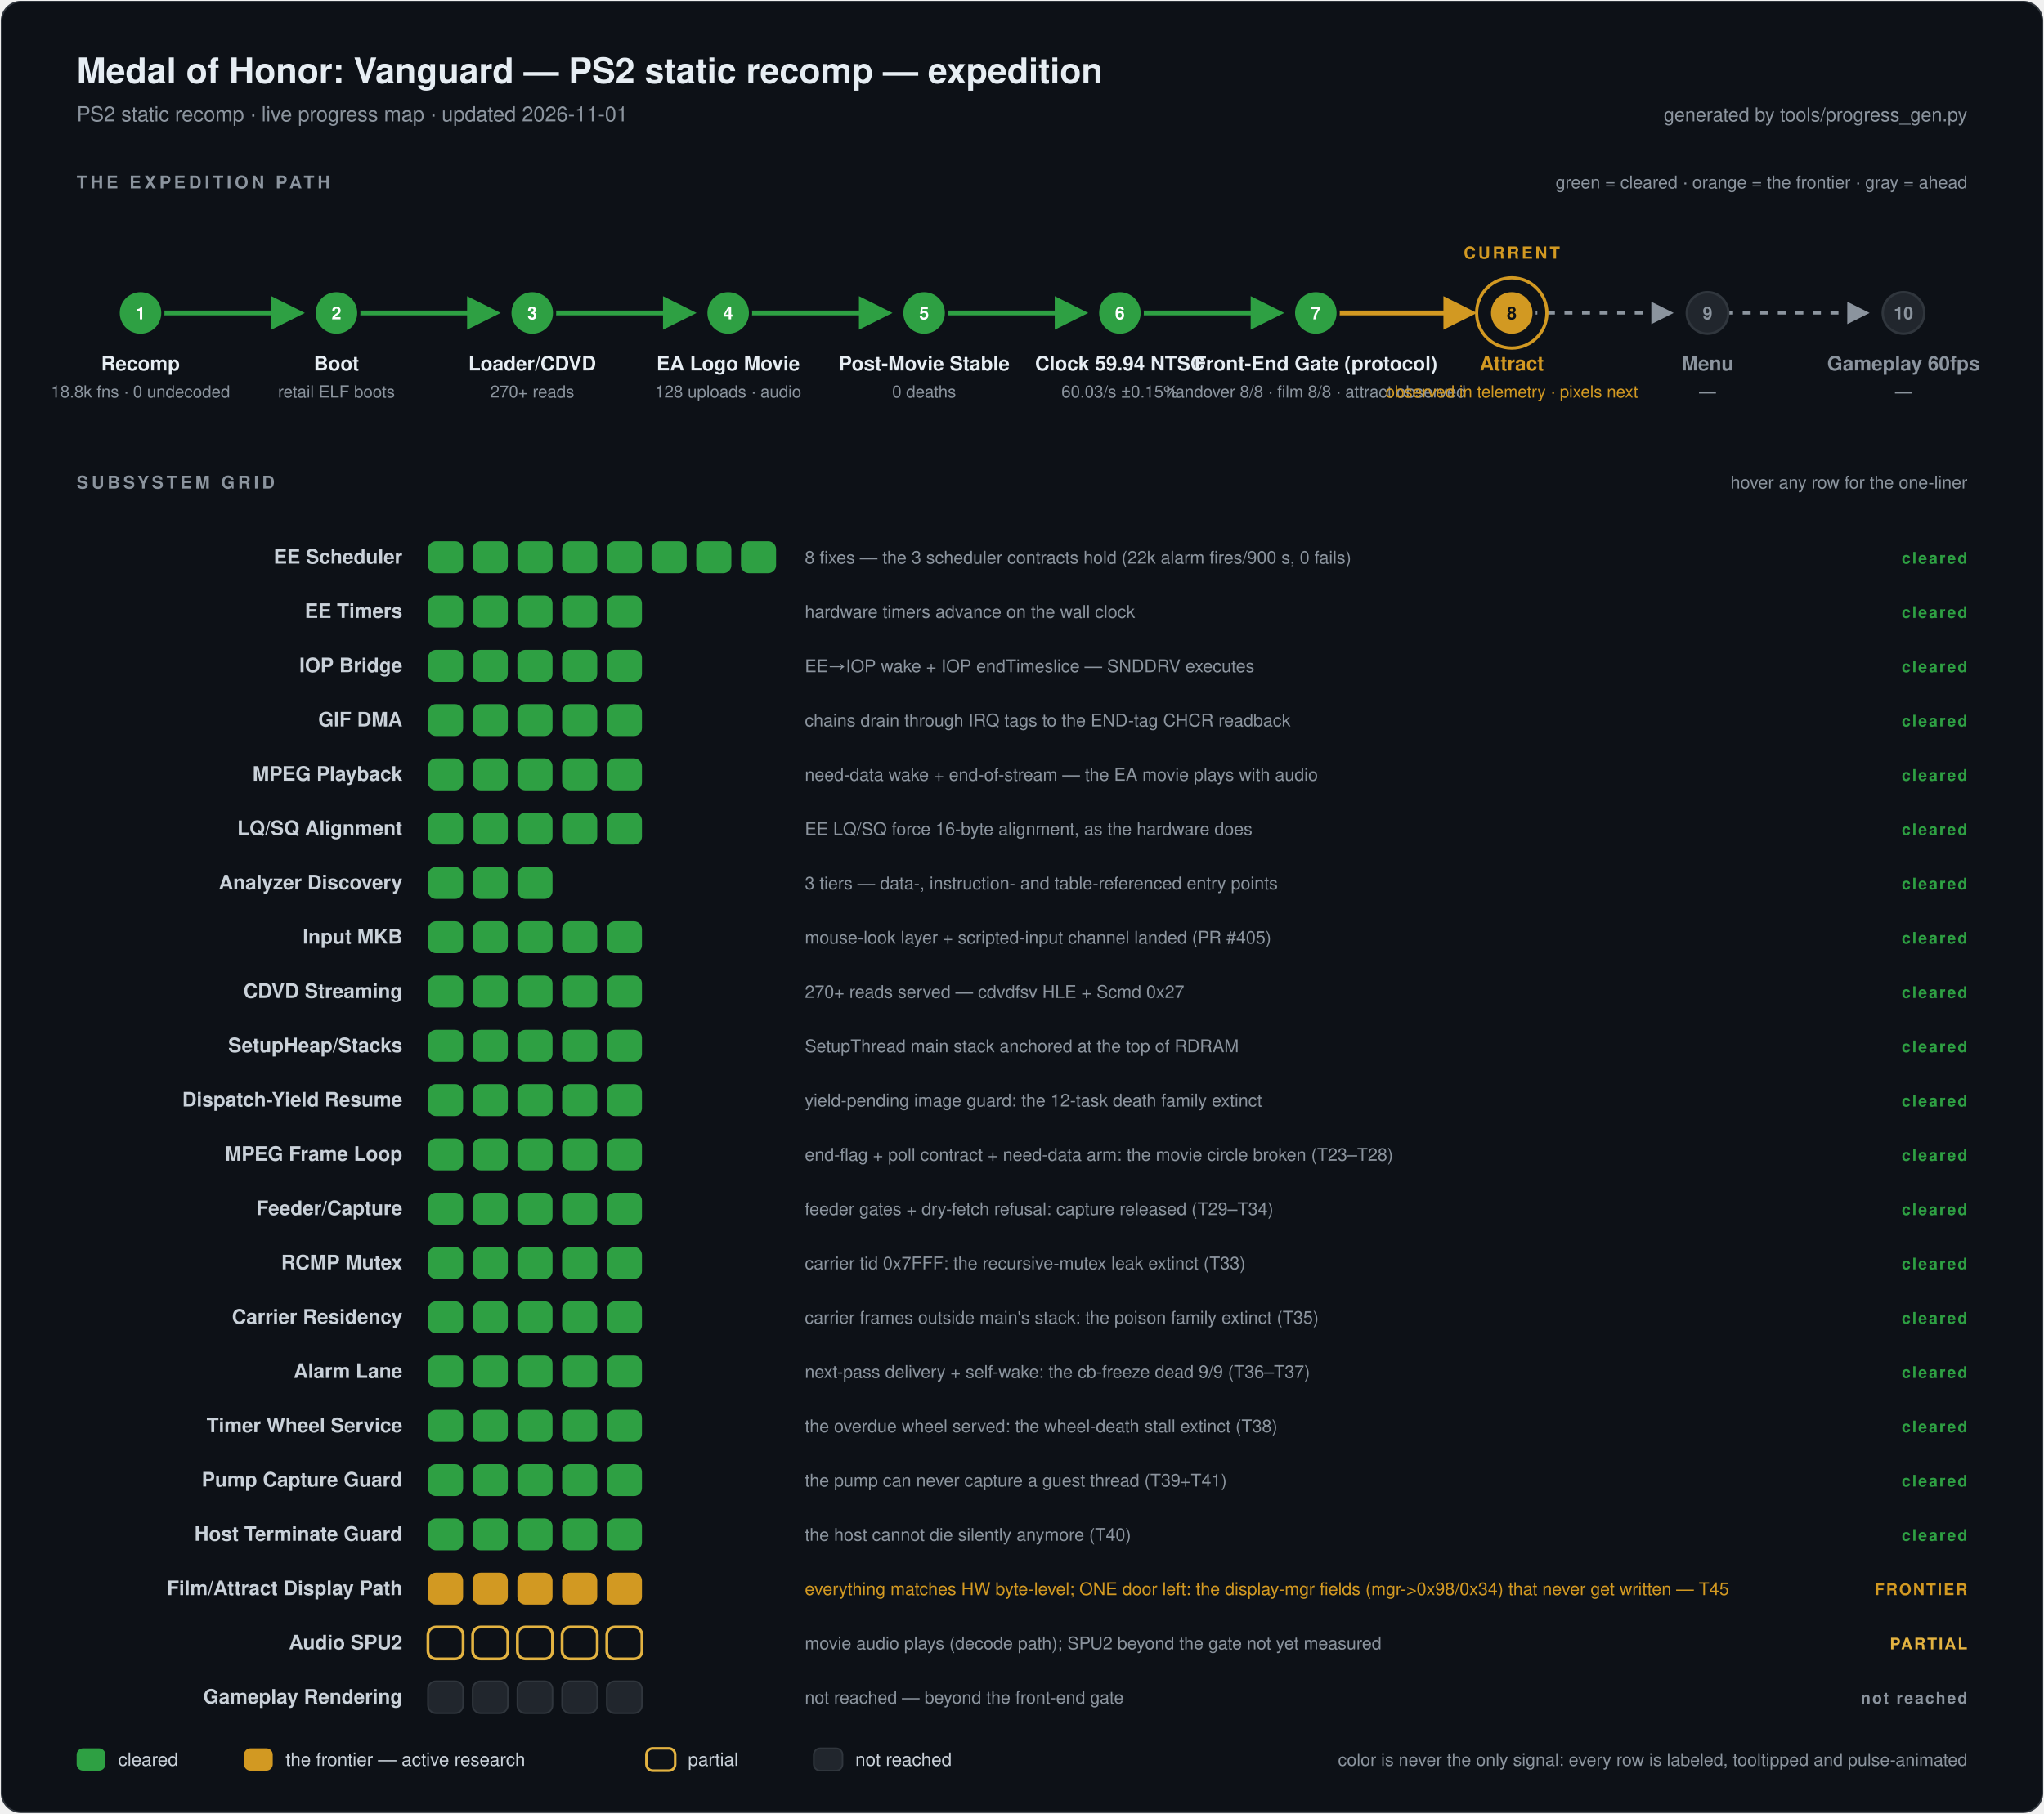
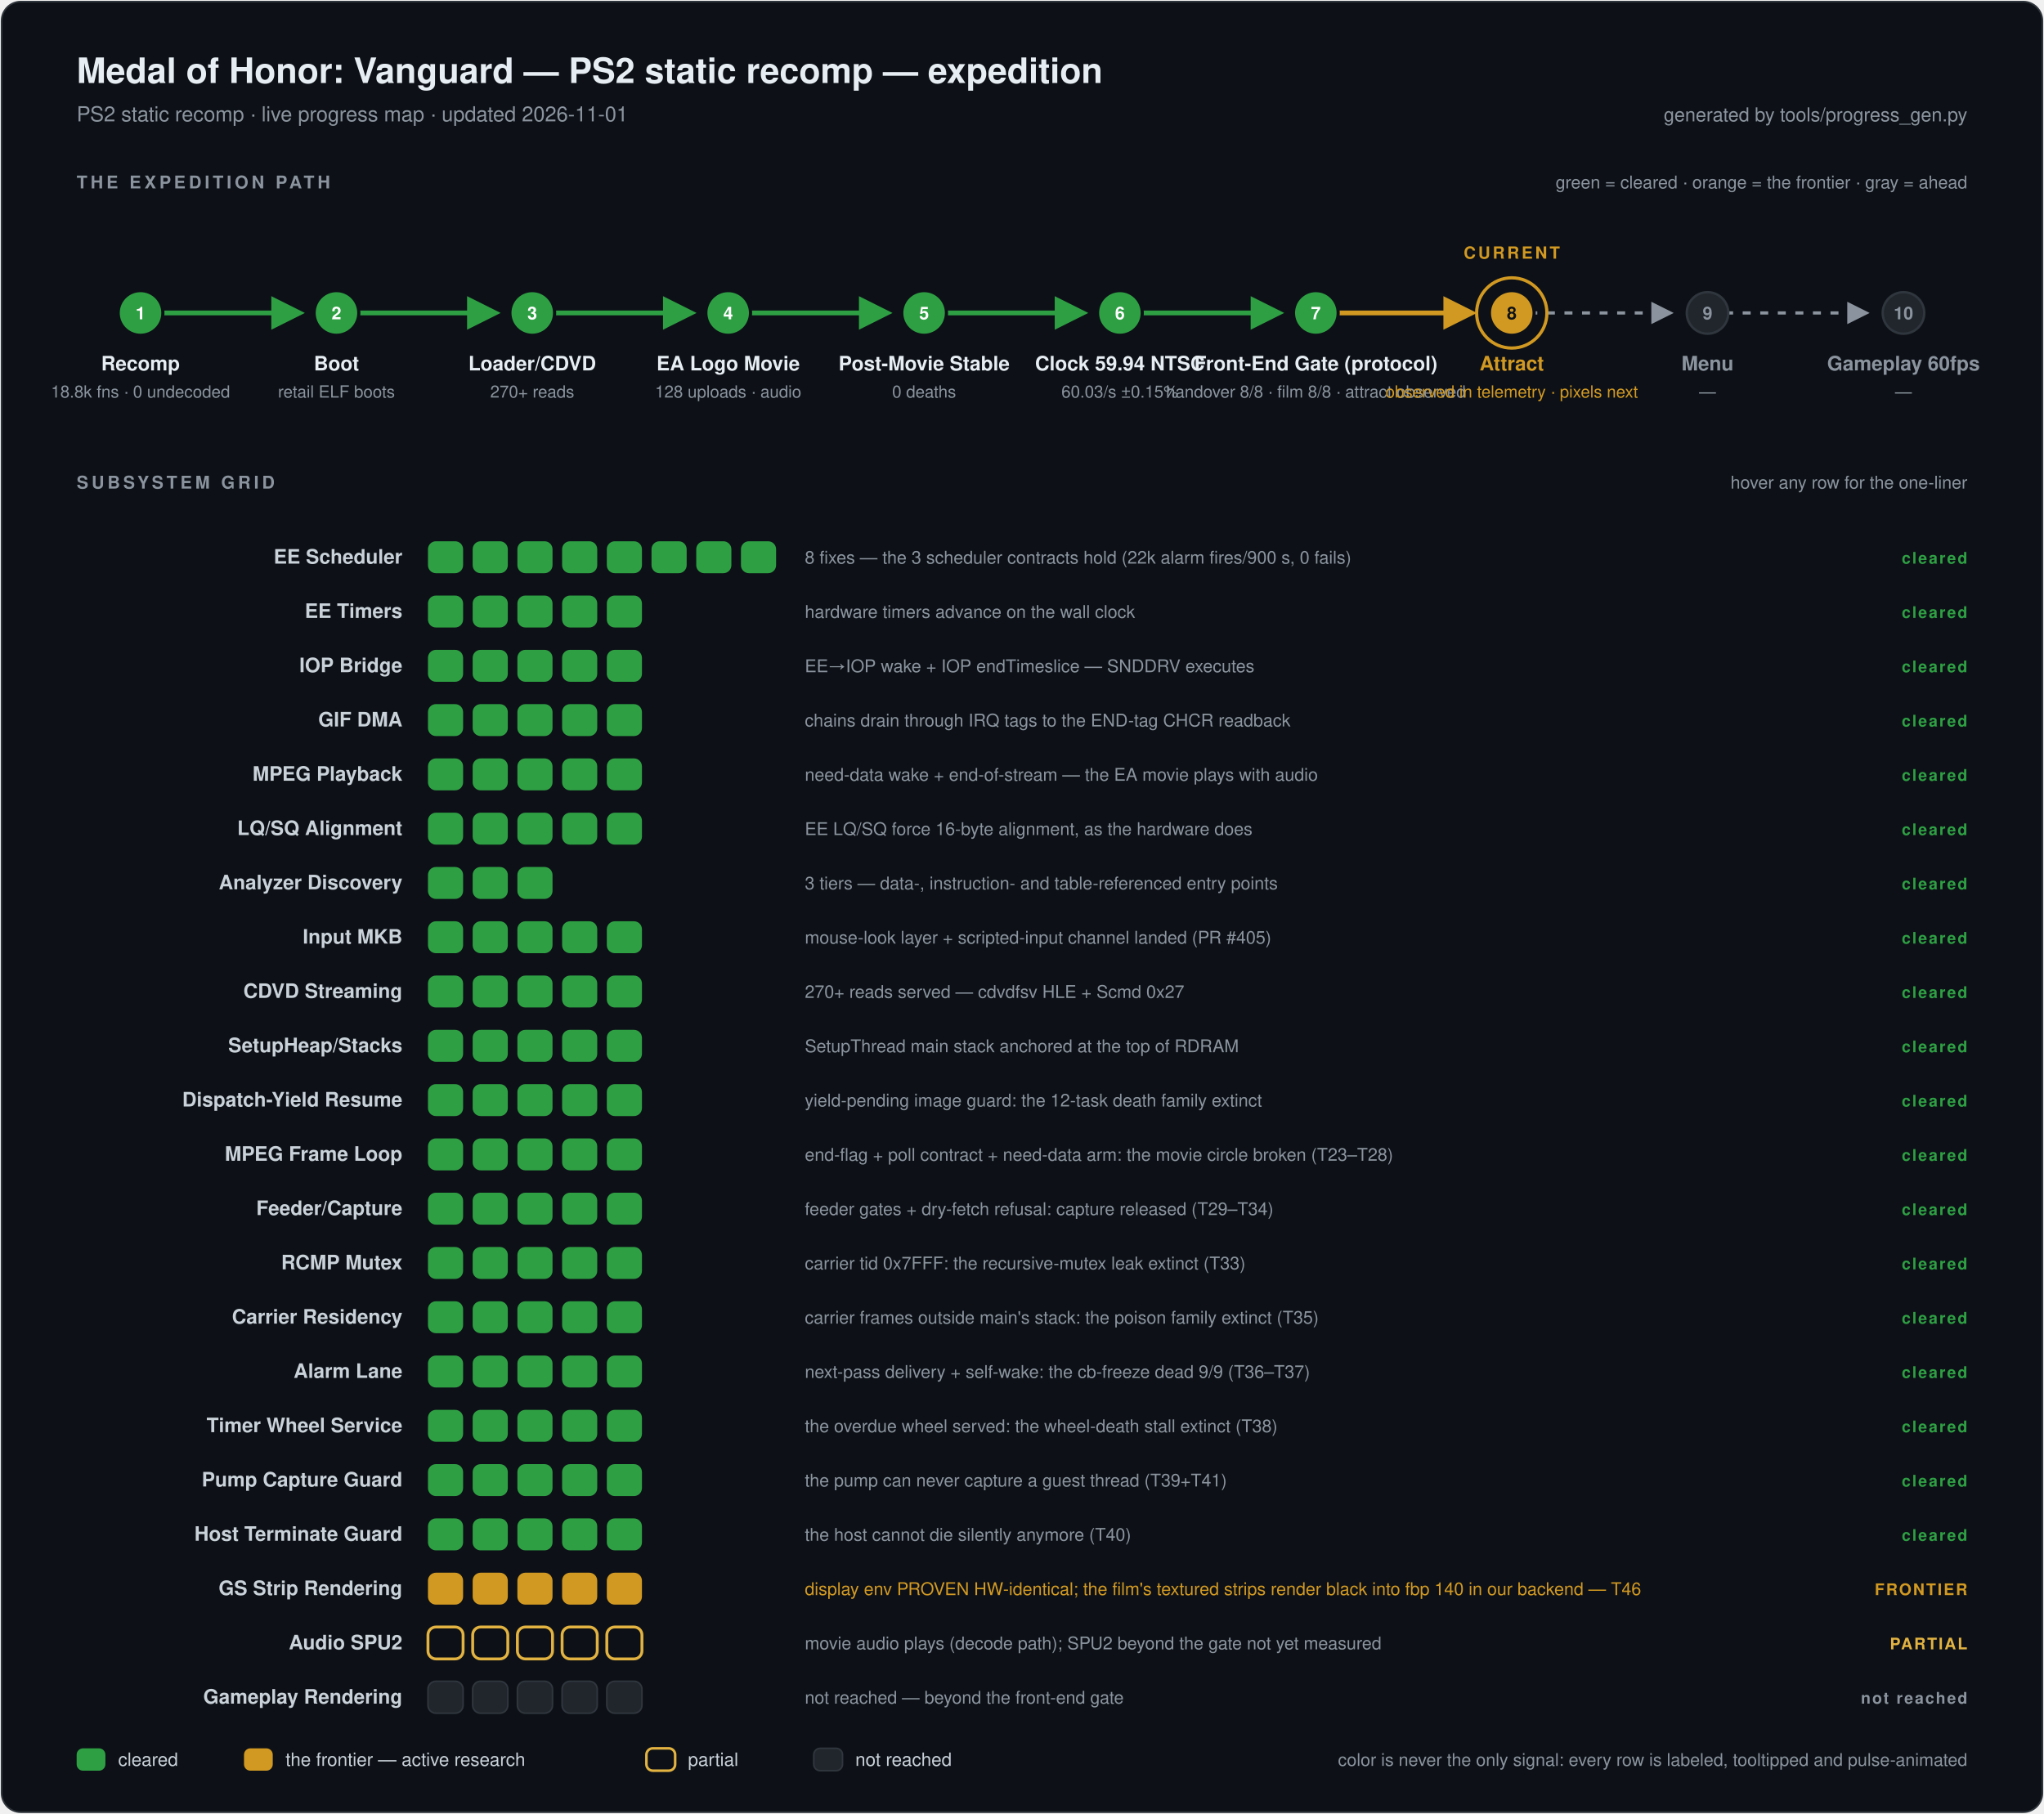
<svg xmlns="http://www.w3.org/2000/svg" viewBox="0 0 1280 1136" width="1280" height="1136" role="img" aria-label="Progress map: expedition path with 6 of 10 stages cleared, currently at the Front-End Gate, and a subsystem grid">
  <style>
.pulse{animation:vgpulse 2.2s ease-in-out infinite}
.pulse2{animation:vgpulse 2.2s ease-in-out .28s infinite}
.pulse3{animation:vgpulse 2.2s ease-in-out .56s infinite}
.pulse4{animation:vgpulse 2.2s ease-in-out .84s infinite}
@keyframes vgpulse{0%,100%{opacity:1}50%{opacity:.32}}
@media (prefers-reduced-motion:reduce){.pulse,.pulse2,.pulse3,.pulse4{animation:none}}
</style>
  <rect x="1" y="1" width="1278" height="1134" rx="12" fill="#0d1117" stroke="#30363d" />
  <text x="48" y="52" fill="#e6edf3" font-size="22" font-weight="700" font-family="ui-sans-serif, system-ui, 'Segoe UI', Helvetica, Arial, sans-serif">Medal of Honor: Vanguard — PS2 static recomp — expedition</text>
  <text x="48" y="76" fill="#8b949e" font-size="13" font-family="ui-sans-serif, system-ui, 'Segoe UI', Helvetica, Arial, sans-serif">PS2 static recomp · live progress map · updated 2026-11-01</text>
  <text x="1232" y="76" fill="#8b949e" font-size="12" text-anchor="end" font-family="ui-sans-serif, system-ui, 'Segoe UI', Helvetica, Arial, sans-serif">generated by tools/progress_gen.py</text>
  <text x="48" y="118" fill="#8b949e" font-size="11" font-weight="700" letter-spacing="2" font-family="ui-sans-serif, system-ui, 'Segoe UI', Helvetica, Arial, sans-serif">THE EXPEDITION PATH</text>
  <text x="1232" y="118" fill="#8b949e" font-size="11" text-anchor="end" font-family="ui-sans-serif, system-ui, 'Segoe UI', Helvetica, Arial, sans-serif">green = cleared · orange = the frontier · gray = ahead</text>
  <defs>
    <marker id="ag" viewBox="0 0 10 10" refX="8" refY="5" markerWidth="7" markerHeight="7" orient="auto-start-reverse">
      <path d="M0,0 L10,5 L0,10 z" fill="#2ea043" />
    </marker>
    <marker id="ao" viewBox="0 0 10 10" refX="8" refY="5" markerWidth="7" markerHeight="7" orient="auto-start-reverse">
      <path d="M0,0 L10,5 L0,10 z" fill="#d29922" />
    </marker>
    <marker id="am" viewBox="0 0 10 10" refX="8" refY="5" markerWidth="7" markerHeight="7" orient="auto-start-reverse">
      <path d="M0,0 L10,5 L0,10 z" fill="#8b949e" />
    </marker>
  </defs>
  <line x1="88.0" y1="196" x2="186.7" y2="196" stroke="#2ea043" stroke-width="3" marker-end="url(#ag)" />
  <line x1="210.7" y1="196" x2="309.3" y2="196" stroke="#2ea043" stroke-width="3" marker-end="url(#ag)" />
  <line x1="333.3" y1="196" x2="432.0" y2="196" stroke="#2ea043" stroke-width="3" marker-end="url(#ag)" />
  <line x1="456.0" y1="196" x2="554.7" y2="196" stroke="#2ea043" stroke-width="3" marker-end="url(#ag)" />
  <line x1="578.7" y1="196" x2="677.3" y2="196" stroke="#2ea043" stroke-width="3" marker-end="url(#ag)" />
  <line x1="701.3" y1="196" x2="800.0" y2="196" stroke="#2ea043" stroke-width="3" marker-end="url(#ag)" />
  <line x1="824.0" y1="196" x2="920.7" y2="196" stroke="#d29922" stroke-width="3" marker-end="url(#ao)" />
  <line x1="946.7" y1="196" x2="1045.3" y2="196" stroke="#8b949e" stroke-width="2" stroke-dasharray="5 6" marker-end="url(#am)" />
  <line x1="1069.3" y1="196" x2="1168.0" y2="196" stroke="#8b949e" stroke-width="2" stroke-dasharray="5 6" marker-end="url(#am)" />
  <g>
    <circle cx="88.0" cy="196" r="15" fill="#0d1117" />
    <circle cx="88.0" cy="196" r="13" fill="#2ea043" />
    <text x="88.0" y="200.0" fill="#ffffff" font-size="11" font-weight="700" text-anchor="middle" font-family="ui-sans-serif, system-ui, 'Segoe UI', Helvetica, Arial, sans-serif">1</text>
  </g>
  <text x="88.0" y="232" fill="#e6edf3" font-size="12.5" font-weight="600" text-anchor="middle" font-family="ui-sans-serif, system-ui, 'Segoe UI', Helvetica, Arial, sans-serif">Recomp</text>
  <text x="88.0" y="249" fill="#8b949e" font-size="10.5" text-anchor="middle" font-family="ui-sans-serif, system-ui, 'Segoe UI', Helvetica, Arial, sans-serif">18.8k fns · 0 undecoded</text>
  <g>
    <circle cx="210.7" cy="196" r="15" fill="#0d1117" />
    <circle cx="210.7" cy="196" r="13" fill="#2ea043" />
    <text x="210.7" y="200.0" fill="#ffffff" font-size="11" font-weight="700" text-anchor="middle" font-family="ui-sans-serif, system-ui, 'Segoe UI', Helvetica, Arial, sans-serif">2</text>
  </g>
  <text x="210.7" y="232" fill="#e6edf3" font-size="12.5" font-weight="600" text-anchor="middle" font-family="ui-sans-serif, system-ui, 'Segoe UI', Helvetica, Arial, sans-serif">Boot</text>
  <text x="210.7" y="249" fill="#8b949e" font-size="10.5" text-anchor="middle" font-family="ui-sans-serif, system-ui, 'Segoe UI', Helvetica, Arial, sans-serif">retail ELF boots</text>
  <g>
    <circle cx="333.3" cy="196" r="15" fill="#0d1117" />
    <circle cx="333.3" cy="196" r="13" fill="#2ea043" />
    <text x="333.3" y="200.0" fill="#ffffff" font-size="11" font-weight="700" text-anchor="middle" font-family="ui-sans-serif, system-ui, 'Segoe UI', Helvetica, Arial, sans-serif">3</text>
  </g>
  <text x="333.3" y="232" fill="#e6edf3" font-size="12.5" font-weight="600" text-anchor="middle" font-family="ui-sans-serif, system-ui, 'Segoe UI', Helvetica, Arial, sans-serif">Loader/CDVD</text>
  <text x="333.3" y="249" fill="#8b949e" font-size="10.5" text-anchor="middle" font-family="ui-sans-serif, system-ui, 'Segoe UI', Helvetica, Arial, sans-serif">270+ reads</text>
  <g>
    <circle cx="456.0" cy="196" r="15" fill="#0d1117" />
    <circle cx="456.0" cy="196" r="13" fill="#2ea043" />
    <text x="456.0" y="200.0" fill="#ffffff" font-size="11" font-weight="700" text-anchor="middle" font-family="ui-sans-serif, system-ui, 'Segoe UI', Helvetica, Arial, sans-serif">4</text>
  </g>
  <text x="456.0" y="232" fill="#e6edf3" font-size="12.5" font-weight="600" text-anchor="middle" font-family="ui-sans-serif, system-ui, 'Segoe UI', Helvetica, Arial, sans-serif">EA Logo Movie</text>
  <text x="456.0" y="249" fill="#8b949e" font-size="10.5" text-anchor="middle" font-family="ui-sans-serif, system-ui, 'Segoe UI', Helvetica, Arial, sans-serif">128 uploads · audio</text>
  <g>
    <circle cx="578.7" cy="196" r="15" fill="#0d1117" />
    <circle cx="578.7" cy="196" r="13" fill="#2ea043" />
    <text x="578.7" y="200.0" fill="#ffffff" font-size="11" font-weight="700" text-anchor="middle" font-family="ui-sans-serif, system-ui, 'Segoe UI', Helvetica, Arial, sans-serif">5</text>
  </g>
  <text x="578.7" y="232" fill="#e6edf3" font-size="12.5" font-weight="600" text-anchor="middle" font-family="ui-sans-serif, system-ui, 'Segoe UI', Helvetica, Arial, sans-serif">Post-Movie Stable</text>
  <text x="578.7" y="249" fill="#8b949e" font-size="10.5" text-anchor="middle" font-family="ui-sans-serif, system-ui, 'Segoe UI', Helvetica, Arial, sans-serif">0 deaths</text>
  <g>
    <circle cx="701.3" cy="196" r="15" fill="#0d1117" />
    <circle cx="701.3" cy="196" r="13" fill="#2ea043" />
    <text x="701.3" y="200.0" fill="#ffffff" font-size="11" font-weight="700" text-anchor="middle" font-family="ui-sans-serif, system-ui, 'Segoe UI', Helvetica, Arial, sans-serif">6</text>
  </g>
  <text x="701.3" y="232" fill="#e6edf3" font-size="12.5" font-weight="600" text-anchor="middle" font-family="ui-sans-serif, system-ui, 'Segoe UI', Helvetica, Arial, sans-serif">Clock 59.94 NTSC</text>
  <text x="701.3" y="249" fill="#8b949e" font-size="10.5" text-anchor="middle" font-family="ui-sans-serif, system-ui, 'Segoe UI', Helvetica, Arial, sans-serif">60.03/s ±0.15%</text>
  <g>
    <circle cx="824.0" cy="196" r="15" fill="#0d1117" />
    <circle cx="824.0" cy="196" r="13" fill="#2ea043" />
    <text x="824.0" y="200.0" fill="#ffffff" font-size="11" font-weight="700" text-anchor="middle" font-family="ui-sans-serif, system-ui, 'Segoe UI', Helvetica, Arial, sans-serif">7</text>
  </g>
  <text x="824.0" y="232" fill="#e6edf3" font-size="12.5" font-weight="600" text-anchor="middle" font-family="ui-sans-serif, system-ui, 'Segoe UI', Helvetica, Arial, sans-serif">Front-End Gate (protocol)</text>
  <text x="824.0" y="249" fill="#8b949e" font-size="10.5" text-anchor="middle" font-family="ui-sans-serif, system-ui, 'Segoe UI', Helvetica, Arial, sans-serif">handover 8/8 · film 8/8 · attract observed</text>
  <g>
    <circle cx="946.7" cy="196" r="22" fill="none" stroke="#d29922" stroke-width="2" class="pulse" />
    <circle cx="946.7" cy="196" r="15" fill="#0d1117" />
    <circle cx="946.7" cy="196" r="13" fill="#d29922" />
    <text x="946.7" y="200.0" fill="#0d1117" font-size="11" font-weight="700" text-anchor="middle" font-family="ui-sans-serif, system-ui, 'Segoe UI', Helvetica, Arial, sans-serif">8</text>
  </g>
  <text x="946.7" y="162" fill="#d29922" font-size="10.5" font-weight="700" letter-spacing="1.5" text-anchor="middle" font-family="ui-sans-serif, system-ui, 'Segoe UI', Helvetica, Arial, sans-serif" class="pulse">CURRENT</text>
  <text x="946.7" y="232" fill="#d29922" font-size="12.5" font-weight="600" text-anchor="middle" font-family="ui-sans-serif, system-ui, 'Segoe UI', Helvetica, Arial, sans-serif">Attract</text>
  <text x="946.7" y="249" fill="#d29922" font-size="10.5" text-anchor="middle" font-family="ui-sans-serif, system-ui, 'Segoe UI', Helvetica, Arial, sans-serif">observed in telemetry · pixels next</text>
  <g>
    <circle cx="1069.3" cy="196" r="13" fill="#21262d" stroke="#30363d" stroke-width="1.5" />
    <text x="1069.3" y="200.0" fill="#8b949e" font-size="11" font-weight="700" text-anchor="middle" font-family="ui-sans-serif, system-ui, 'Segoe UI', Helvetica, Arial, sans-serif">9</text>
  </g>
  <text x="1069.3" y="232" fill="#8b949e" font-size="12.5" font-weight="600" text-anchor="middle" font-family="ui-sans-serif, system-ui, 'Segoe UI', Helvetica, Arial, sans-serif">Menu</text>
  <text x="1069.3" y="249" fill="#8b949e" font-size="10.5" text-anchor="middle" font-family="ui-sans-serif, system-ui, 'Segoe UI', Helvetica, Arial, sans-serif">—</text>
  <g>
    <circle cx="1192.0" cy="196" r="13" fill="#21262d" stroke="#30363d" stroke-width="1.5" />
    <text x="1192.0" y="200.0" fill="#8b949e" font-size="11" font-weight="700" text-anchor="middle" font-family="ui-sans-serif, system-ui, 'Segoe UI', Helvetica, Arial, sans-serif">10</text>
  </g>
  <text x="1192.0" y="232" fill="#8b949e" font-size="12.5" font-weight="600" text-anchor="middle" font-family="ui-sans-serif, system-ui, 'Segoe UI', Helvetica, Arial, sans-serif">Gameplay 60fps</text>
  <text x="1192.0" y="249" fill="#8b949e" font-size="10.5" text-anchor="middle" font-family="ui-sans-serif, system-ui, 'Segoe UI', Helvetica, Arial, sans-serif">—</text>
  <text x="48" y="306" fill="#8b949e" font-size="11" font-weight="700" letter-spacing="2" font-family="ui-sans-serif, system-ui, 'Segoe UI', Helvetica, Arial, sans-serif">SUBSYSTEM GRID</text>
  <text x="1232" y="306" fill="#8b949e" font-size="11" text-anchor="end" font-family="ui-sans-serif, system-ui, 'Segoe UI', Helvetica, Arial, sans-serif">hover any row for the one-liner</text>
  <g>
    <text x="252" y="353.0" fill="#c9d1d9" font-size="12.5" font-weight="600" text-anchor="end" font-family="ui-sans-serif, system-ui, 'Segoe UI', Helvetica, Arial, sans-serif">EE Scheduler</text>
    <rect x="268" y="339.0" width="22" height="20" rx="5" fill="#2ea043" />
    <rect x="296" y="339.0" width="22" height="20" rx="5" fill="#2ea043" />
    <rect x="324" y="339.0" width="22" height="20" rx="5" fill="#2ea043" />
    <rect x="352" y="339.0" width="22" height="20" rx="5" fill="#2ea043" />
    <rect x="380" y="339.0" width="22" height="20" rx="5" fill="#2ea043" />
    <rect x="408" y="339.0" width="22" height="20" rx="5" fill="#2ea043" />
    <rect x="436" y="339.0" width="22" height="20" rx="5" fill="#2ea043" />
    <rect x="464" y="339.0" width="22" height="20" rx="5" fill="#2ea043" />
    <text x="504" y="353.0" fill="#8b949e" font-size="11" font-family="ui-sans-serif, system-ui, 'Segoe UI', Helvetica, Arial, sans-serif">8 fixes — the 3 scheduler contracts hold (22k alarm fires/900 s, 0 fails)</text>
    <text x="1232" y="353.0" fill="#2ea043" font-size="10" font-weight="600" letter-spacing="1" text-anchor="end" font-family="ui-sans-serif, system-ui, 'Segoe UI', Helvetica, Arial, sans-serif">cleared</text>
  </g>
  <g>
    <text x="252" y="387.0" fill="#c9d1d9" font-size="12.5" font-weight="600" text-anchor="end" font-family="ui-sans-serif, system-ui, 'Segoe UI', Helvetica, Arial, sans-serif">EE Timers</text>
    <rect x="268" y="373.0" width="22" height="20" rx="5" fill="#2ea043" />
    <rect x="296" y="373.0" width="22" height="20" rx="5" fill="#2ea043" />
    <rect x="324" y="373.0" width="22" height="20" rx="5" fill="#2ea043" />
    <rect x="352" y="373.0" width="22" height="20" rx="5" fill="#2ea043" />
    <rect x="380" y="373.0" width="22" height="20" rx="5" fill="#2ea043" />
    <text x="504" y="387.0" fill="#8b949e" font-size="11" font-family="ui-sans-serif, system-ui, 'Segoe UI', Helvetica, Arial, sans-serif">hardware timers advance on the wall clock</text>
    <text x="1232" y="387.0" fill="#2ea043" font-size="10" font-weight="600" letter-spacing="1" text-anchor="end" font-family="ui-sans-serif, system-ui, 'Segoe UI', Helvetica, Arial, sans-serif">cleared</text>
  </g>
  <g>
    <text x="252" y="421.0" fill="#c9d1d9" font-size="12.5" font-weight="600" text-anchor="end" font-family="ui-sans-serif, system-ui, 'Segoe UI', Helvetica, Arial, sans-serif">IOP Bridge</text>
    <rect x="268" y="407.0" width="22" height="20" rx="5" fill="#2ea043" />
    <rect x="296" y="407.0" width="22" height="20" rx="5" fill="#2ea043" />
    <rect x="324" y="407.0" width="22" height="20" rx="5" fill="#2ea043" />
    <rect x="352" y="407.0" width="22" height="20" rx="5" fill="#2ea043" />
    <rect x="380" y="407.0" width="22" height="20" rx="5" fill="#2ea043" />
    <text x="504" y="421.0" fill="#8b949e" font-size="11" font-family="ui-sans-serif, system-ui, 'Segoe UI', Helvetica, Arial, sans-serif">EE→IOP wake + IOP endTimeslice — SNDDRV executes</text>
    <text x="1232" y="421.0" fill="#2ea043" font-size="10" font-weight="600" letter-spacing="1" text-anchor="end" font-family="ui-sans-serif, system-ui, 'Segoe UI', Helvetica, Arial, sans-serif">cleared</text>
  </g>
  <g>
    <text x="252" y="455.0" fill="#c9d1d9" font-size="12.5" font-weight="600" text-anchor="end" font-family="ui-sans-serif, system-ui, 'Segoe UI', Helvetica, Arial, sans-serif">GIF DMA</text>
    <rect x="268" y="441.0" width="22" height="20" rx="5" fill="#2ea043" />
    <rect x="296" y="441.0" width="22" height="20" rx="5" fill="#2ea043" />
    <rect x="324" y="441.0" width="22" height="20" rx="5" fill="#2ea043" />
    <rect x="352" y="441.0" width="22" height="20" rx="5" fill="#2ea043" />
    <rect x="380" y="441.0" width="22" height="20" rx="5" fill="#2ea043" />
    <text x="504" y="455.0" fill="#8b949e" font-size="11" font-family="ui-sans-serif, system-ui, 'Segoe UI', Helvetica, Arial, sans-serif">chains drain through IRQ tags to the END-tag CHCR readback</text>
    <text x="1232" y="455.0" fill="#2ea043" font-size="10" font-weight="600" letter-spacing="1" text-anchor="end" font-family="ui-sans-serif, system-ui, 'Segoe UI', Helvetica, Arial, sans-serif">cleared</text>
  </g>
  <g>
    <text x="252" y="489.0" fill="#c9d1d9" font-size="12.5" font-weight="600" text-anchor="end" font-family="ui-sans-serif, system-ui, 'Segoe UI', Helvetica, Arial, sans-serif">MPEG Playback</text>
    <rect x="268" y="475.0" width="22" height="20" rx="5" fill="#2ea043" />
    <rect x="296" y="475.0" width="22" height="20" rx="5" fill="#2ea043" />
    <rect x="324" y="475.0" width="22" height="20" rx="5" fill="#2ea043" />
    <rect x="352" y="475.0" width="22" height="20" rx="5" fill="#2ea043" />
    <rect x="380" y="475.0" width="22" height="20" rx="5" fill="#2ea043" />
    <text x="504" y="489.0" fill="#8b949e" font-size="11" font-family="ui-sans-serif, system-ui, 'Segoe UI', Helvetica, Arial, sans-serif">need-data wake + end-of-stream — the EA movie plays with audio</text>
    <text x="1232" y="489.0" fill="#2ea043" font-size="10" font-weight="600" letter-spacing="1" text-anchor="end" font-family="ui-sans-serif, system-ui, 'Segoe UI', Helvetica, Arial, sans-serif">cleared</text>
  </g>
  <g>
    <text x="252" y="523.0" fill="#c9d1d9" font-size="12.5" font-weight="600" text-anchor="end" font-family="ui-sans-serif, system-ui, 'Segoe UI', Helvetica, Arial, sans-serif">LQ/SQ Alignment</text>
    <rect x="268" y="509.0" width="22" height="20" rx="5" fill="#2ea043" />
    <rect x="296" y="509.0" width="22" height="20" rx="5" fill="#2ea043" />
    <rect x="324" y="509.0" width="22" height="20" rx="5" fill="#2ea043" />
    <rect x="352" y="509.0" width="22" height="20" rx="5" fill="#2ea043" />
    <rect x="380" y="509.0" width="22" height="20" rx="5" fill="#2ea043" />
    <text x="504" y="523.0" fill="#8b949e" font-size="11" font-family="ui-sans-serif, system-ui, 'Segoe UI', Helvetica, Arial, sans-serif">EE LQ/SQ force 16-byte alignment, as the hardware does</text>
    <text x="1232" y="523.0" fill="#2ea043" font-size="10" font-weight="600" letter-spacing="1" text-anchor="end" font-family="ui-sans-serif, system-ui, 'Segoe UI', Helvetica, Arial, sans-serif">cleared</text>
  </g>
  <g>
    <text x="252" y="557.0" fill="#c9d1d9" font-size="12.5" font-weight="600" text-anchor="end" font-family="ui-sans-serif, system-ui, 'Segoe UI', Helvetica, Arial, sans-serif">Analyzer Discovery</text>
    <rect x="268" y="543.0" width="22" height="20" rx="5" fill="#2ea043" />
    <rect x="296" y="543.0" width="22" height="20" rx="5" fill="#2ea043" />
    <rect x="324" y="543.0" width="22" height="20" rx="5" fill="#2ea043" />
    <text x="504" y="557.0" fill="#8b949e" font-size="11" font-family="ui-sans-serif, system-ui, 'Segoe UI', Helvetica, Arial, sans-serif">3 tiers — data-, instruction- and table-referenced entry points</text>
    <text x="1232" y="557.0" fill="#2ea043" font-size="10" font-weight="600" letter-spacing="1" text-anchor="end" font-family="ui-sans-serif, system-ui, 'Segoe UI', Helvetica, Arial, sans-serif">cleared</text>
  </g>
  <g>
    <text x="252" y="591.0" fill="#c9d1d9" font-size="12.5" font-weight="600" text-anchor="end" font-family="ui-sans-serif, system-ui, 'Segoe UI', Helvetica, Arial, sans-serif">Input MKB</text>
    <rect x="268" y="577.0" width="22" height="20" rx="5" fill="#2ea043" />
    <rect x="296" y="577.0" width="22" height="20" rx="5" fill="#2ea043" />
    <rect x="324" y="577.0" width="22" height="20" rx="5" fill="#2ea043" />
    <rect x="352" y="577.0" width="22" height="20" rx="5" fill="#2ea043" />
    <rect x="380" y="577.0" width="22" height="20" rx="5" fill="#2ea043" />
    <text x="504" y="591.0" fill="#8b949e" font-size="11" font-family="ui-sans-serif, system-ui, 'Segoe UI', Helvetica, Arial, sans-serif">mouse-look layer + scripted-input channel landed (PR #405)</text>
    <text x="1232" y="591.0" fill="#2ea043" font-size="10" font-weight="600" letter-spacing="1" text-anchor="end" font-family="ui-sans-serif, system-ui, 'Segoe UI', Helvetica, Arial, sans-serif">cleared</text>
  </g>
  <g>
    <text x="252" y="625.0" fill="#c9d1d9" font-size="12.5" font-weight="600" text-anchor="end" font-family="ui-sans-serif, system-ui, 'Segoe UI', Helvetica, Arial, sans-serif">CDVD Streaming</text>
    <rect x="268" y="611.0" width="22" height="20" rx="5" fill="#2ea043" />
    <rect x="296" y="611.0" width="22" height="20" rx="5" fill="#2ea043" />
    <rect x="324" y="611.0" width="22" height="20" rx="5" fill="#2ea043" />
    <rect x="352" y="611.0" width="22" height="20" rx="5" fill="#2ea043" />
    <rect x="380" y="611.0" width="22" height="20" rx="5" fill="#2ea043" />
    <text x="504" y="625.0" fill="#8b949e" font-size="11" font-family="ui-sans-serif, system-ui, 'Segoe UI', Helvetica, Arial, sans-serif">270+ reads served — cdvdfsv HLE + Scmd 0x27</text>
    <text x="1232" y="625.0" fill="#2ea043" font-size="10" font-weight="600" letter-spacing="1" text-anchor="end" font-family="ui-sans-serif, system-ui, 'Segoe UI', Helvetica, Arial, sans-serif">cleared</text>
  </g>
  <g>
    <text x="252" y="659.0" fill="#c9d1d9" font-size="12.5" font-weight="600" text-anchor="end" font-family="ui-sans-serif, system-ui, 'Segoe UI', Helvetica, Arial, sans-serif">SetupHeap/Stacks</text>
    <rect x="268" y="645.0" width="22" height="20" rx="5" fill="#2ea043" />
    <rect x="296" y="645.0" width="22" height="20" rx="5" fill="#2ea043" />
    <rect x="324" y="645.0" width="22" height="20" rx="5" fill="#2ea043" />
    <rect x="352" y="645.0" width="22" height="20" rx="5" fill="#2ea043" />
    <rect x="380" y="645.0" width="22" height="20" rx="5" fill="#2ea043" />
    <text x="504" y="659.0" fill="#8b949e" font-size="11" font-family="ui-sans-serif, system-ui, 'Segoe UI', Helvetica, Arial, sans-serif">SetupThread main stack anchored at the top of RDRAM</text>
    <text x="1232" y="659.0" fill="#2ea043" font-size="10" font-weight="600" letter-spacing="1" text-anchor="end" font-family="ui-sans-serif, system-ui, 'Segoe UI', Helvetica, Arial, sans-serif">cleared</text>
  </g>
  <g>
    <text x="252" y="693.0" fill="#c9d1d9" font-size="12.5" font-weight="600" text-anchor="end" font-family="ui-sans-serif, system-ui, 'Segoe UI', Helvetica, Arial, sans-serif">Dispatch-Yield Resume</text>
    <rect x="268" y="679.0" width="22" height="20" rx="5" fill="#2ea043" />
    <rect x="296" y="679.0" width="22" height="20" rx="5" fill="#2ea043" />
    <rect x="324" y="679.0" width="22" height="20" rx="5" fill="#2ea043" />
    <rect x="352" y="679.0" width="22" height="20" rx="5" fill="#2ea043" />
    <rect x="380" y="679.0" width="22" height="20" rx="5" fill="#2ea043" />
    <text x="504" y="693.0" fill="#8b949e" font-size="11" font-family="ui-sans-serif, system-ui, 'Segoe UI', Helvetica, Arial, sans-serif">yield-pending image guard: the 12-task death family extinct</text>
    <text x="1232" y="693.0" fill="#2ea043" font-size="10" font-weight="600" letter-spacing="1" text-anchor="end" font-family="ui-sans-serif, system-ui, 'Segoe UI', Helvetica, Arial, sans-serif">cleared</text>
  </g>
  <g>
    <text x="252" y="727.0" fill="#c9d1d9" font-size="12.5" font-weight="600" text-anchor="end" font-family="ui-sans-serif, system-ui, 'Segoe UI', Helvetica, Arial, sans-serif">MPEG Frame Loop</text>
    <rect x="268" y="713.0" width="22" height="20" rx="5" fill="#2ea043" />
    <rect x="296" y="713.0" width="22" height="20" rx="5" fill="#2ea043" />
    <rect x="324" y="713.0" width="22" height="20" rx="5" fill="#2ea043" />
    <rect x="352" y="713.0" width="22" height="20" rx="5" fill="#2ea043" />
    <rect x="380" y="713.0" width="22" height="20" rx="5" fill="#2ea043" />
    <text x="504" y="727.0" fill="#8b949e" font-size="11" font-family="ui-sans-serif, system-ui, 'Segoe UI', Helvetica, Arial, sans-serif">end-flag + poll contract + need-data arm: the movie circle broken (T23–T28)</text>
    <text x="1232" y="727.0" fill="#2ea043" font-size="10" font-weight="600" letter-spacing="1" text-anchor="end" font-family="ui-sans-serif, system-ui, 'Segoe UI', Helvetica, Arial, sans-serif">cleared</text>
  </g>
  <g>
    <text x="252" y="761.0" fill="#c9d1d9" font-size="12.5" font-weight="600" text-anchor="end" font-family="ui-sans-serif, system-ui, 'Segoe UI', Helvetica, Arial, sans-serif">Feeder/Capture</text>
    <rect x="268" y="747.0" width="22" height="20" rx="5" fill="#2ea043" />
    <rect x="296" y="747.0" width="22" height="20" rx="5" fill="#2ea043" />
    <rect x="324" y="747.0" width="22" height="20" rx="5" fill="#2ea043" />
    <rect x="352" y="747.0" width="22" height="20" rx="5" fill="#2ea043" />
    <rect x="380" y="747.0" width="22" height="20" rx="5" fill="#2ea043" />
    <text x="504" y="761.0" fill="#8b949e" font-size="11" font-family="ui-sans-serif, system-ui, 'Segoe UI', Helvetica, Arial, sans-serif">feeder gates + dry-fetch refusal: capture released (T29–T34)</text>
    <text x="1232" y="761.0" fill="#2ea043" font-size="10" font-weight="600" letter-spacing="1" text-anchor="end" font-family="ui-sans-serif, system-ui, 'Segoe UI', Helvetica, Arial, sans-serif">cleared</text>
  </g>
  <g>
    <text x="252" y="795.0" fill="#c9d1d9" font-size="12.5" font-weight="600" text-anchor="end" font-family="ui-sans-serif, system-ui, 'Segoe UI', Helvetica, Arial, sans-serif">RCMP Mutex</text>
    <rect x="268" y="781.0" width="22" height="20" rx="5" fill="#2ea043" />
    <rect x="296" y="781.0" width="22" height="20" rx="5" fill="#2ea043" />
    <rect x="324" y="781.0" width="22" height="20" rx="5" fill="#2ea043" />
    <rect x="352" y="781.0" width="22" height="20" rx="5" fill="#2ea043" />
    <rect x="380" y="781.0" width="22" height="20" rx="5" fill="#2ea043" />
    <text x="504" y="795.0" fill="#8b949e" font-size="11" font-family="ui-sans-serif, system-ui, 'Segoe UI', Helvetica, Arial, sans-serif">carrier tid 0x7FFF: the recursive-mutex leak extinct (T33)</text>
    <text x="1232" y="795.0" fill="#2ea043" font-size="10" font-weight="600" letter-spacing="1" text-anchor="end" font-family="ui-sans-serif, system-ui, 'Segoe UI', Helvetica, Arial, sans-serif">cleared</text>
  </g>
  <g>
    <text x="252" y="829.0" fill="#c9d1d9" font-size="12.5" font-weight="600" text-anchor="end" font-family="ui-sans-serif, system-ui, 'Segoe UI', Helvetica, Arial, sans-serif">Carrier Residency</text>
    <rect x="268" y="815.0" width="22" height="20" rx="5" fill="#2ea043" />
    <rect x="296" y="815.0" width="22" height="20" rx="5" fill="#2ea043" />
    <rect x="324" y="815.0" width="22" height="20" rx="5" fill="#2ea043" />
    <rect x="352" y="815.0" width="22" height="20" rx="5" fill="#2ea043" />
    <rect x="380" y="815.0" width="22" height="20" rx="5" fill="#2ea043" />
    <text x="504" y="829.0" fill="#8b949e" font-size="11" font-family="ui-sans-serif, system-ui, 'Segoe UI', Helvetica, Arial, sans-serif">carrier frames outside main's stack: the poison family extinct (T35)</text>
    <text x="1232" y="829.0" fill="#2ea043" font-size="10" font-weight="600" letter-spacing="1" text-anchor="end" font-family="ui-sans-serif, system-ui, 'Segoe UI', Helvetica, Arial, sans-serif">cleared</text>
  </g>
  <g>
    <text x="252" y="863.0" fill="#c9d1d9" font-size="12.5" font-weight="600" text-anchor="end" font-family="ui-sans-serif, system-ui, 'Segoe UI', Helvetica, Arial, sans-serif">Alarm Lane</text>
    <rect x="268" y="849.0" width="22" height="20" rx="5" fill="#2ea043" />
    <rect x="296" y="849.0" width="22" height="20" rx="5" fill="#2ea043" />
    <rect x="324" y="849.0" width="22" height="20" rx="5" fill="#2ea043" />
    <rect x="352" y="849.0" width="22" height="20" rx="5" fill="#2ea043" />
    <rect x="380" y="849.0" width="22" height="20" rx="5" fill="#2ea043" />
    <text x="504" y="863.0" fill="#8b949e" font-size="11" font-family="ui-sans-serif, system-ui, 'Segoe UI', Helvetica, Arial, sans-serif">next-pass delivery + self-wake: the cb-freeze dead 9/9 (T36–T37)</text>
    <text x="1232" y="863.0" fill="#2ea043" font-size="10" font-weight="600" letter-spacing="1" text-anchor="end" font-family="ui-sans-serif, system-ui, 'Segoe UI', Helvetica, Arial, sans-serif">cleared</text>
  </g>
  <g>
    <text x="252" y="897.0" fill="#c9d1d9" font-size="12.5" font-weight="600" text-anchor="end" font-family="ui-sans-serif, system-ui, 'Segoe UI', Helvetica, Arial, sans-serif">Timer Wheel Service</text>
    <rect x="268" y="883.0" width="22" height="20" rx="5" fill="#2ea043" />
    <rect x="296" y="883.0" width="22" height="20" rx="5" fill="#2ea043" />
    <rect x="324" y="883.0" width="22" height="20" rx="5" fill="#2ea043" />
    <rect x="352" y="883.0" width="22" height="20" rx="5" fill="#2ea043" />
    <rect x="380" y="883.0" width="22" height="20" rx="5" fill="#2ea043" />
    <text x="504" y="897.0" fill="#8b949e" font-size="11" font-family="ui-sans-serif, system-ui, 'Segoe UI', Helvetica, Arial, sans-serif">the overdue wheel served: the wheel-death stall extinct (T38)</text>
    <text x="1232" y="897.0" fill="#2ea043" font-size="10" font-weight="600" letter-spacing="1" text-anchor="end" font-family="ui-sans-serif, system-ui, 'Segoe UI', Helvetica, Arial, sans-serif">cleared</text>
  </g>
  <g>
    <text x="252" y="931.0" fill="#c9d1d9" font-size="12.5" font-weight="600" text-anchor="end" font-family="ui-sans-serif, system-ui, 'Segoe UI', Helvetica, Arial, sans-serif">Pump Capture Guard</text>
    <rect x="268" y="917.0" width="22" height="20" rx="5" fill="#2ea043" />
    <rect x="296" y="917.0" width="22" height="20" rx="5" fill="#2ea043" />
    <rect x="324" y="917.0" width="22" height="20" rx="5" fill="#2ea043" />
    <rect x="352" y="917.0" width="22" height="20" rx="5" fill="#2ea043" />
    <rect x="380" y="917.0" width="22" height="20" rx="5" fill="#2ea043" />
    <text x="504" y="931.0" fill="#8b949e" font-size="11" font-family="ui-sans-serif, system-ui, 'Segoe UI', Helvetica, Arial, sans-serif">the pump can never capture a guest thread (T39+T41)</text>
    <text x="1232" y="931.0" fill="#2ea043" font-size="10" font-weight="600" letter-spacing="1" text-anchor="end" font-family="ui-sans-serif, system-ui, 'Segoe UI', Helvetica, Arial, sans-serif">cleared</text>
  </g>
  <g>
    <text x="252" y="965.0" fill="#c9d1d9" font-size="12.5" font-weight="600" text-anchor="end" font-family="ui-sans-serif, system-ui, 'Segoe UI', Helvetica, Arial, sans-serif">Host Terminate Guard</text>
    <rect x="268" y="951.0" width="22" height="20" rx="5" fill="#2ea043" />
    <rect x="296" y="951.0" width="22" height="20" rx="5" fill="#2ea043" />
    <rect x="324" y="951.0" width="22" height="20" rx="5" fill="#2ea043" />
    <rect x="352" y="951.0" width="22" height="20" rx="5" fill="#2ea043" />
    <rect x="380" y="951.0" width="22" height="20" rx="5" fill="#2ea043" />
    <text x="504" y="965.0" fill="#8b949e" font-size="11" font-family="ui-sans-serif, system-ui, 'Segoe UI', Helvetica, Arial, sans-serif">the host cannot die silently anymore (T40)</text>
    <text x="1232" y="965.0" fill="#2ea043" font-size="10" font-weight="600" letter-spacing="1" text-anchor="end" font-family="ui-sans-serif, system-ui, 'Segoe UI', Helvetica, Arial, sans-serif">cleared</text>
  </g>
  <g>
-     <text x="252" y="999.0" fill="#c9d1d9" font-size="12.5" font-weight="600" text-anchor="end" font-family="ui-sans-serif, system-ui, 'Segoe UI', Helvetica, Arial, sans-serif">Film/Attract Display Path</text>
+     <text x="252" y="999.0" fill="#c9d1d9" font-size="12.5" font-weight="600" text-anchor="end" font-family="ui-sans-serif, system-ui, 'Segoe UI', Helvetica, Arial, sans-serif">GS Strip Rendering</text>
    <rect x="268" y="985.0" width="22" height="20" rx="5" fill="#d29922" class="pulse" />
    <rect x="296" y="985.0" width="22" height="20" rx="5" fill="#d29922" class="pulse2" />
    <rect x="324" y="985.0" width="22" height="20" rx="5" fill="#d29922" class="pulse3" />
    <rect x="352" y="985.0" width="22" height="20" rx="5" fill="#d29922" class="pulse4" />
    <rect x="380" y="985.0" width="22" height="20" rx="5" fill="#d29922" class="pulse" />
-     <text x="504" y="999.0" fill="#d29922" font-size="11" font-family="ui-sans-serif, system-ui, 'Segoe UI', Helvetica, Arial, sans-serif">everything matches HW byte-level; ONE door left: the display-mgr fields (mgr-&gt;0x98/0x34) that never get written — T45</text>
+     <text x="504" y="999.0" fill="#d29922" font-size="11" font-family="ui-sans-serif, system-ui, 'Segoe UI', Helvetica, Arial, sans-serif">display env PROVEN HW-identical; the film's textured strips render black into fbp 140 in our backend — T46</text>
    <text x="1232" y="999.0" fill="#d29922" font-size="10" font-weight="700" letter-spacing="1" text-anchor="end" font-family="ui-sans-serif, system-ui, 'Segoe UI', Helvetica, Arial, sans-serif" class="pulse">FRONTIER</text>
  </g>
  <g>
    <text x="252" y="1033.0" fill="#c9d1d9" font-size="12.5" font-weight="600" text-anchor="end" font-family="ui-sans-serif, system-ui, 'Segoe UI', Helvetica, Arial, sans-serif">Audio SPU2</text>
    <rect x="268" y="1019.0" width="22" height="20" rx="5" fill="#0d1117" stroke="#e3b341" stroke-width="1.8" />
    <rect x="296" y="1019.0" width="22" height="20" rx="5" fill="#0d1117" stroke="#e3b341" stroke-width="1.8" />
    <rect x="324" y="1019.0" width="22" height="20" rx="5" fill="#0d1117" stroke="#e3b341" stroke-width="1.8" />
    <rect x="352" y="1019.0" width="22" height="20" rx="5" fill="#0d1117" stroke="#e3b341" stroke-width="1.8" />
    <rect x="380" y="1019.0" width="22" height="20" rx="5" fill="#0d1117" stroke="#e3b341" stroke-width="1.8" />
    <text x="504" y="1033.0" fill="#8b949e" font-size="11" font-family="ui-sans-serif, system-ui, 'Segoe UI', Helvetica, Arial, sans-serif">movie audio plays (decode path); SPU2 beyond the gate not yet measured</text>
    <text x="1232" y="1033.0" fill="#e3b341" font-size="10" font-weight="700" letter-spacing="1" text-anchor="end" font-family="ui-sans-serif, system-ui, 'Segoe UI', Helvetica, Arial, sans-serif">PARTIAL</text>
  </g>
  <g>
    <text x="252" y="1067.0" fill="#c9d1d9" font-size="12.5" font-weight="600" text-anchor="end" font-family="ui-sans-serif, system-ui, 'Segoe UI', Helvetica, Arial, sans-serif">Gameplay Rendering</text>
    <rect x="268" y="1053.0" width="22" height="20" rx="5" fill="#21262d" stroke="#30363d" />
    <rect x="296" y="1053.0" width="22" height="20" rx="5" fill="#21262d" stroke="#30363d" />
    <rect x="324" y="1053.0" width="22" height="20" rx="5" fill="#21262d" stroke="#30363d" />
    <rect x="352" y="1053.0" width="22" height="20" rx="5" fill="#21262d" stroke="#30363d" />
    <rect x="380" y="1053.0" width="22" height="20" rx="5" fill="#21262d" stroke="#30363d" />
    <text x="504" y="1067.0" fill="#8b949e" font-size="11" font-family="ui-sans-serif, system-ui, 'Segoe UI', Helvetica, Arial, sans-serif">not reached — beyond the front-end gate</text>
    <text x="1232" y="1067.0" fill="#8b949e" font-size="10" font-weight="600" letter-spacing="1" text-anchor="end" font-family="ui-sans-serif, system-ui, 'Segoe UI', Helvetica, Arial, sans-serif">not reached</text>
  </g>
  <rect x="48" y="1095" width="18" height="14" rx="4" fill="#2ea043" />
  <text x="74" y="1106" fill="#c9d1d9" font-size="11.5" font-family="ui-sans-serif, system-ui, 'Segoe UI', Helvetica, Arial, sans-serif">cleared</text>
  <rect x="152.8" y="1095" width="18" height="14" rx="4" fill="#d29922" class="pulse" />
  <text x="178.8" y="1106" fill="#c9d1d9" font-size="11.5" font-family="ui-sans-serif, system-ui, 'Segoe UI', Helvetica, Arial, sans-serif">the frontier — active research</text>
  <rect x="404.8" y="1095" width="18" height="14" rx="4" fill="#0d1117" stroke="#e3b341" stroke-width="1.6" />
  <text x="430.8" y="1106" fill="#c9d1d9" font-size="11.5" font-family="ui-sans-serif, system-ui, 'Segoe UI', Helvetica, Arial, sans-serif">partial</text>
  <rect x="509.6" y="1095" width="18" height="14" rx="4" fill="#21262d" stroke="#30363d" />
  <text x="535.6" y="1106" fill="#c9d1d9" font-size="11.5" font-family="ui-sans-serif, system-ui, 'Segoe UI', Helvetica, Arial, sans-serif">not reached</text>
  <text x="1232" y="1106" fill="#8b949e" font-size="11" text-anchor="end" font-family="ui-sans-serif, system-ui, 'Segoe UI', Helvetica, Arial, sans-serif">color is never the only signal: every row is labeled, tooltipped and pulse-animated</text>
</svg>
